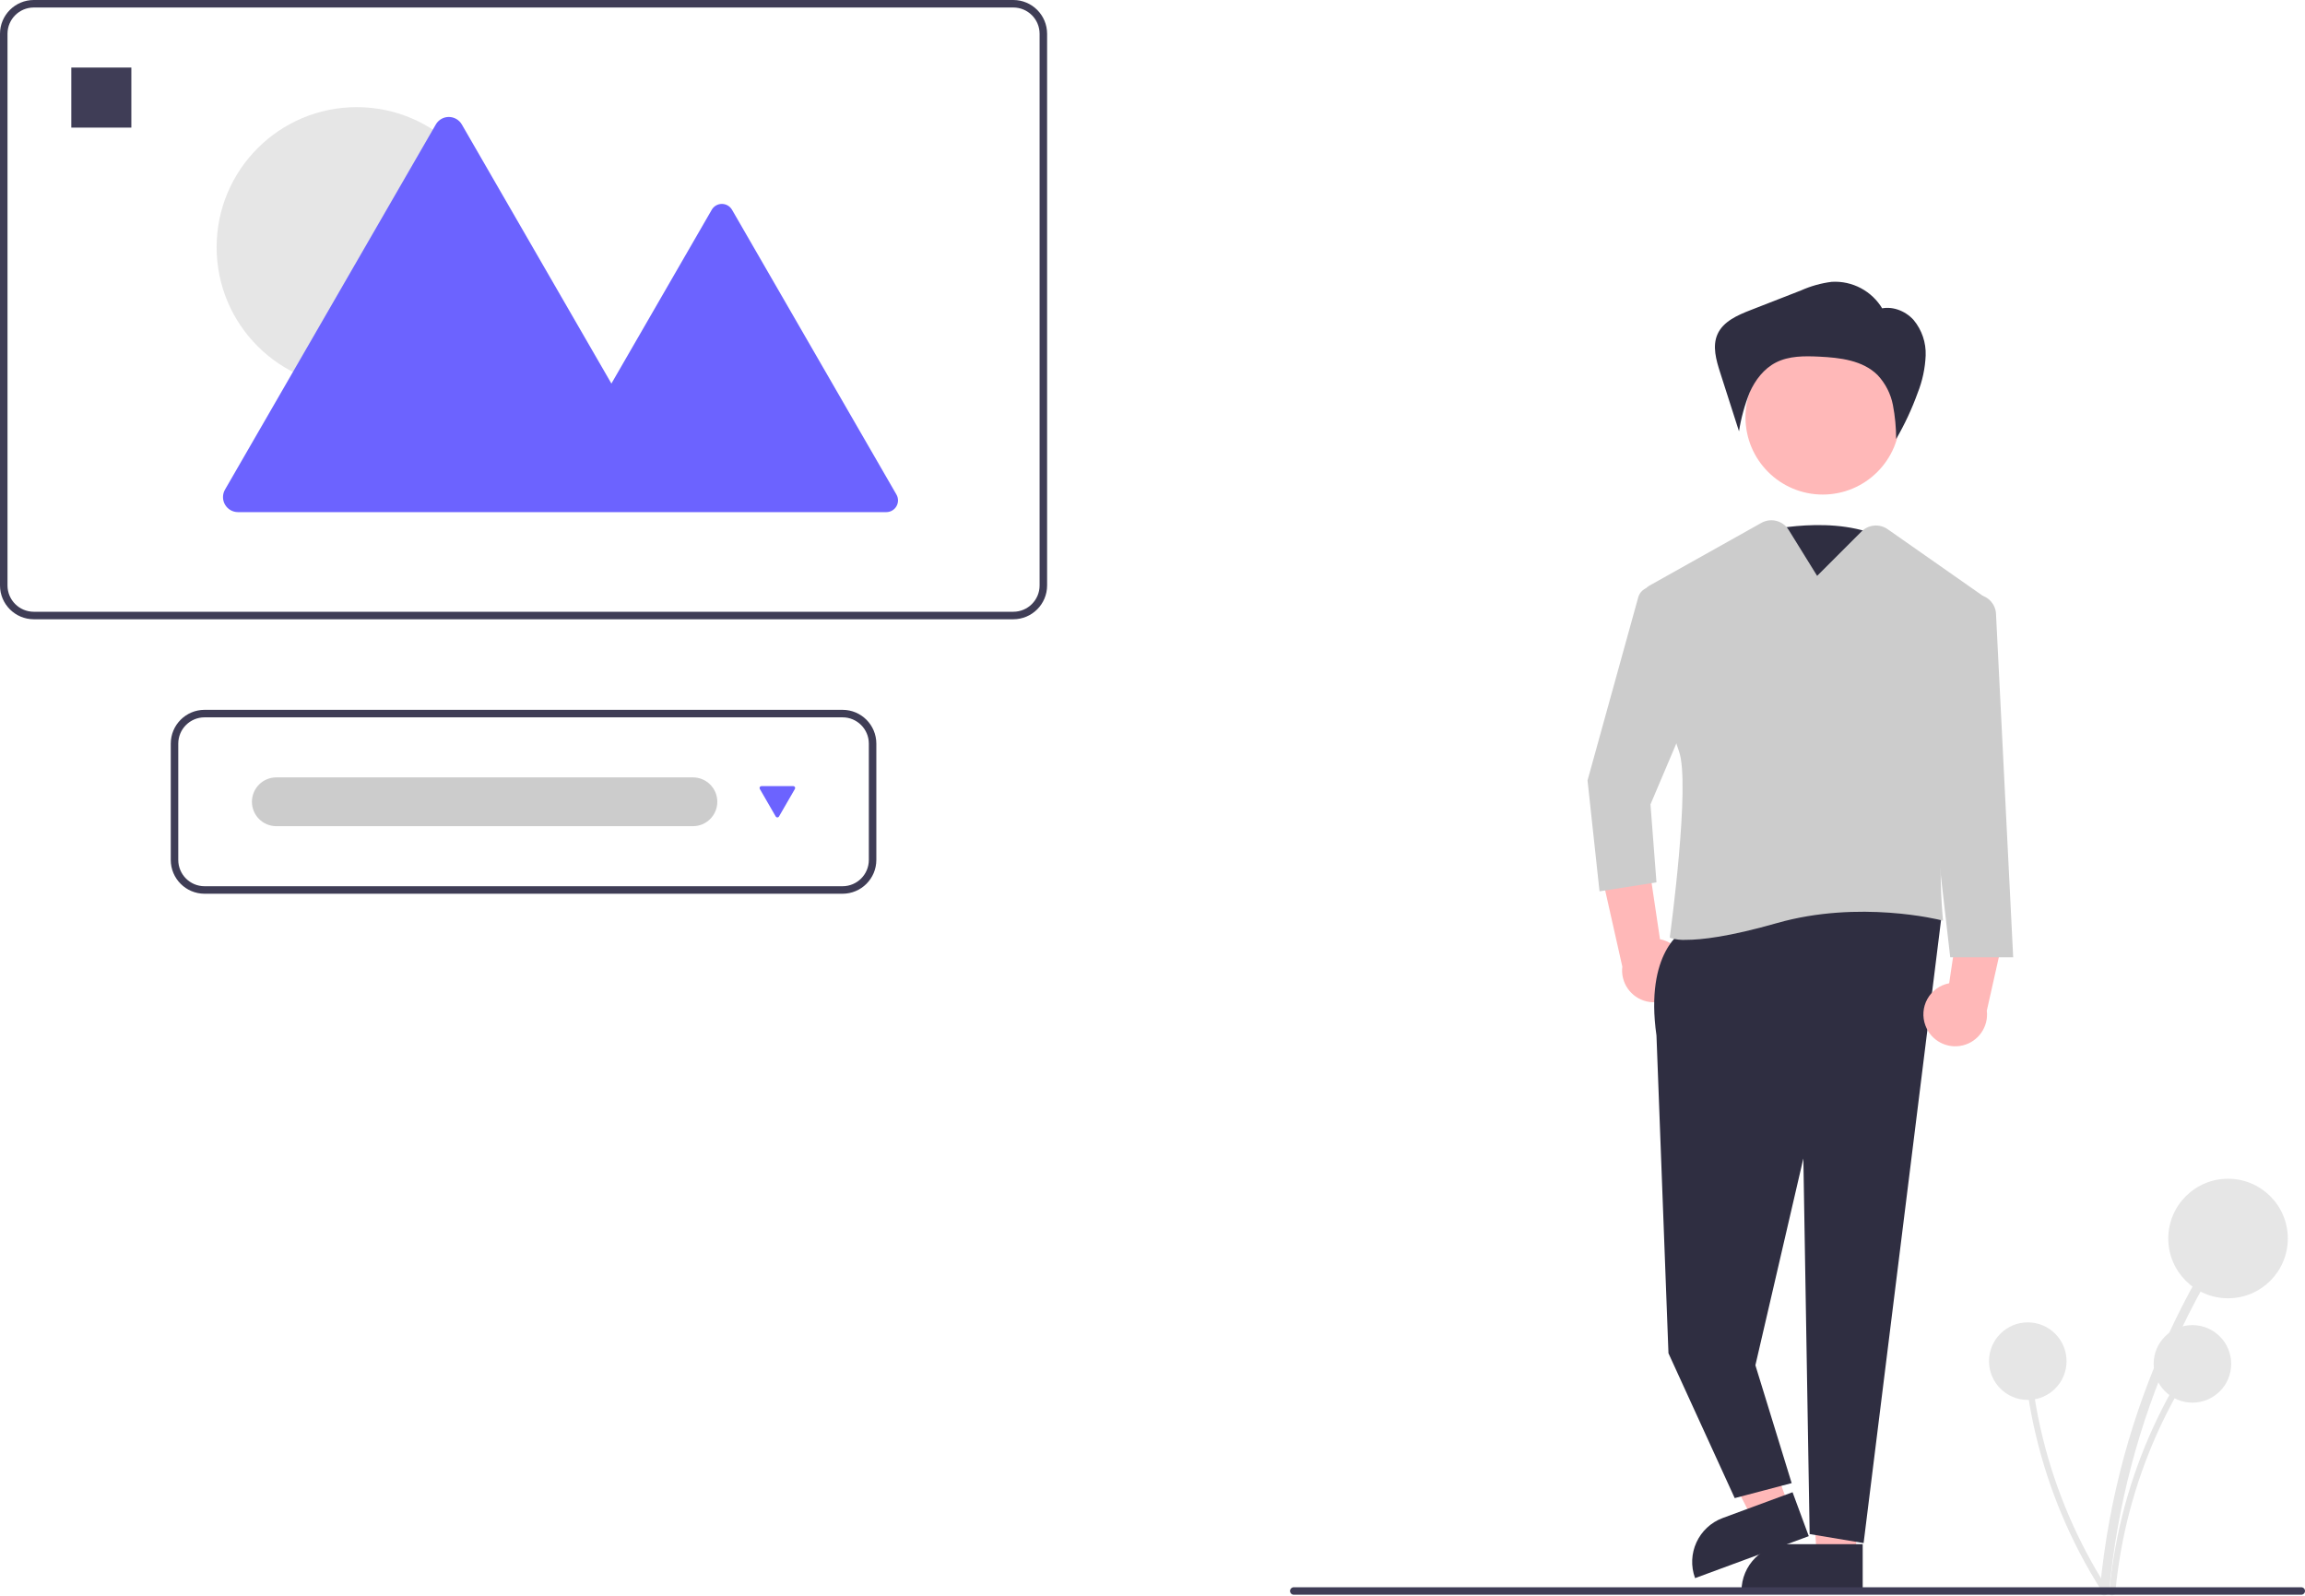
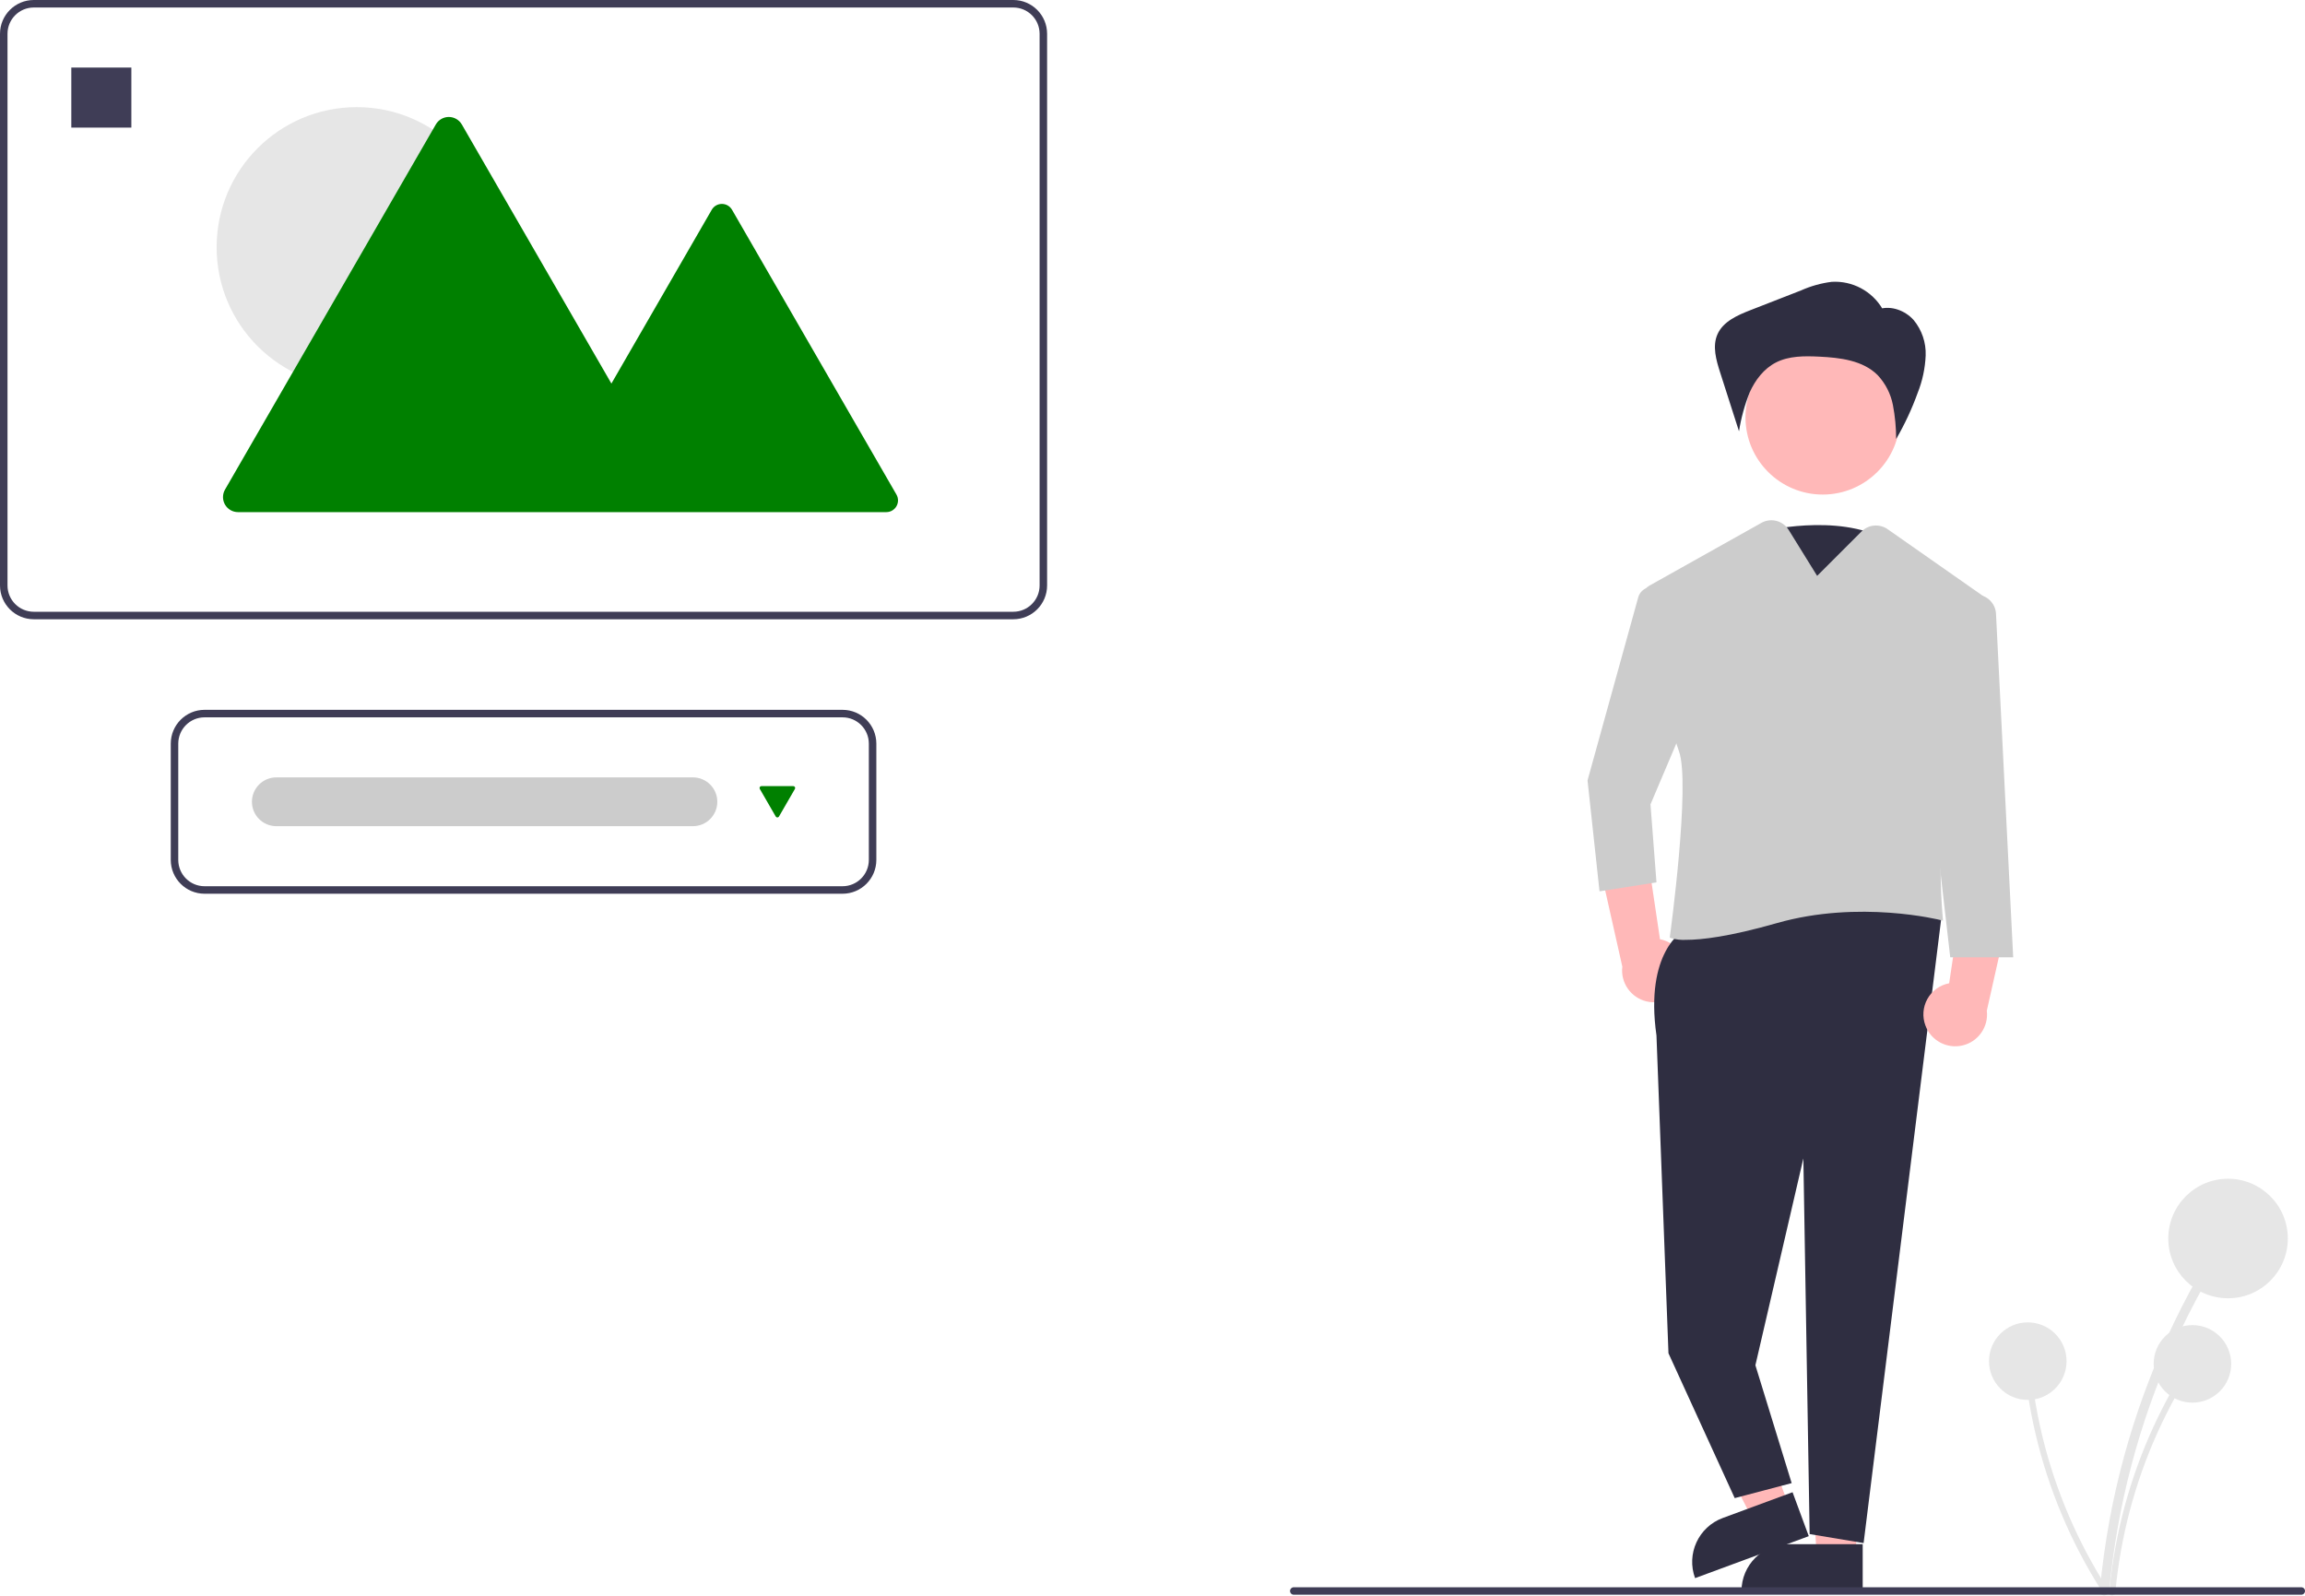
<svg xmlns="http://www.w3.org/2000/svg" id="fe81b68b-c9de-476a-9f58-a3e8b1d65bc7" data-name="Layer 1" viewBox="0 0 732.802 507.204">
  <path fill="#2f2e41" d="M795.805 364.962s26.038-6 40.36 5-18.228 36-18.228 36z" transform="translate(-233.599 -196.398)" />
  <path fill="#ffb8b8" d="M768.878 508.445a10.056 10.056 0 00-7.54-13.45l-5.262-35.346-13.828 12.395 7.117 31.664a10.11 10.11 0 0019.513 4.737z" transform="translate(-233.599 -196.398)" />
  <path fill="#ffb8b8" d="M589.784 495.536l-12.233-.812-2.69-47.57 18.054 1.198-3.131 47.184z" />
  <path fill="#2f2e41" d="M568.543 490.923h23.644v14.887h-38.531a14.887 14.887 0 0114.887-14.887z" />
  <path fill="#ffb8b8" d="M568.643 478.601l-11.501 4.246-21.849-42.342 16.975-6.266 16.375 44.362z" />
  <path fill="#2f2e41" d="M783.619 677.014h23.644v14.887h-38.531a14.887 14.887 0 0114.887-14.887z" transform="rotate(-20.261 121.594 1239.967)" />
  <path fill="#2f2e41" d="M768.8 492.249s-12.389 6.67-8.577 33.354l3.812 101.015 21.06 46.05 18.106-4.766-11.53-37.472 15.248-65.755 2 119.428 17.153 2.859 24.683-198.525-31.448-14.294z" transform="translate(-233.599 -196.398)" />
  <circle cx="579.482" cy="132.666" r="24.561" fill="#ffb8b8" />
  <path fill="#ccc" d="M769.72 495.186a13.99 13.99 0 01-4.929-.571l-.35-.15.052-.379c.067-.484 6.61-48.597 2.884-58.844-3.2-8.803-9.784-38.526-11.724-47.426a4.82 4.82 0 012.37-5.263l35.54-19.918a6.485 6.485 0 018.704 2.249l9.033 14.591 14.1-14.1a6.49 6.49 0 018.325-.73l29.725 20.809a6.872 6.872 0 012.45 8.24c-5.671 14.024-18.451 51.324-14.647 94.7l.062.705-.685-.178c-.257-.066-25.915-6.547-52.15.95-15.265 4.361-24.022 5.315-28.76 5.315z" transform="translate(-233.599 -196.398)" />
  <path fill="#ccc" d="M759.25 383.105a4.355 4.355 0 00-4.814 3.149l-16.131 58.252 3.812 35.26 18.106-2.859-1.906-24.777 13.342-31.448-8.807-34.348a4.355 4.355 0 00-3.603-3.229z" transform="translate(-233.599 -196.398)" />
  <path fill="#2f2e41" d="M832.073 294.586a17.506 17.506 0 00-16.141-8.588 34.306 34.306 0 00-9.755 2.73l-16.056 6.264c-4.155 1.62-8.705 3.606-10.508 7.685-1.673 3.786-.425 8.158.839 12.1l6.007 18.735a57.031 57.031 0 013.404-12.376c1.745-3.918 4.505-7.53 8.32-9.487 4.171-2.14 9.087-2.095 13.769-1.87 6.63.32 13.84 1.163 18.551 5.84a19.27 19.27 0 014.89 9.549 57.479 57.479 0 011.025 10.81 89.614 89.614 0 006.844-14.672 36.3 36.3 0 002.542-11.876 16.703 16.703 0 00-3.828-11.297c-2.713-3.031-7.133-4.668-11.02-3.468" transform="translate(-233.599 -196.398)" />
  <path fill="#ffb8b8" d="M845.732 522.445a10.056 10.056 0 017.54-13.45l5.262-35.346 13.828 12.395-7.117 31.664a10.11 10.11 0 01-19.513 4.737z" transform="translate(-233.599 -196.398)" />
  <path fill="#ccc" d="M862.816 385.526a6.413 6.413 0 015.35 6.006l5.46 109.2h-20.012l-6.67-58.132 8.489-51.785a6.413 6.413 0 017.383-5.289z" transform="translate(-233.599 -196.398)" />
  <path fill="#e6e6e6" d="M904.157 702.165a246.302 246.302 0 0120.385-77.735q4.6-10.277 10.127-20.102c.947-1.685-1.644-3.2-2.59-1.514a249.707 249.707 0 00-27.786 76.655q-2.086 11.269-3.136 22.696c-.178 1.922 2.823 1.91 3 0z" transform="translate(-233.599 -196.398)" />
  <circle cx="708.337" cy="393.741" r="19" fill="#e6e6e6" />
  <path fill="#e6e6e6" d="M906.1 702.67a159.788 159.788 0 0113.225-50.43q2.985-6.668 6.57-13.042a.974.974 0 00-1.68-.982 161.997 161.997 0 00-18.026 49.73q-1.354 7.31-2.035 14.724c-.115 1.247 1.832 1.239 1.947 0z" transform="translate(-233.599 -196.398)" />
  <circle cx="697.01" cy="433.595" r="12.326" fill="#e6e6e6" />
  <path fill="#e6e6e6" d="M903.644 701.506a159.788 159.788 0 01-20.59-47.897q-1.748-7.093-2.841-14.324a.974.974 0 00-1.93.26 161.996 161.996 0 0016.374 50.298q3.43 6.596 7.453 12.86c.675 1.054 2.206-.15 1.534-1.196z" transform="translate(-233.599 -196.398)" />
  <circle cx="644.669" cy="432.73" r="12.326" fill="#e6e6e6" />
  <path fill="#3f3d56" d="M965.21 703.387H644.916a1.19 1.19 0 010-2.382H965.21a1.19 1.19 0 110 2.382z" transform="translate(-233.599 -196.398)" />
  <path fill="#3f3d56" d="M555.755 393.271H244.337a10.751 10.751 0 01-10.738-10.738V207.137a10.751 10.751 0 0110.738-10.739h311.418a10.75 10.75 0 0110.738 10.739v175.396a10.75 10.75 0 01-10.738 10.738zM244.337 198.784a8.362 8.362 0 00-8.352 8.353v175.396a8.362 8.362 0 008.352 8.352h311.418a8.362 8.362 0 008.352-8.352V207.137a8.362 8.362 0 00-8.352-8.353z" transform="translate(-233.599 -196.398)" />
  <path fill="#3f3d56" d="M501.466 480.53h-202.84a10.751 10.751 0 01-10.738-10.739v-36.988a10.751 10.751 0 0110.739-10.739h202.839a10.75 10.75 0 0110.738 10.739v36.988a10.75 10.75 0 01-10.738 10.739zm-202.84-56.08a8.362 8.362 0 00-8.352 8.353v36.988a8.362 8.362 0 008.353 8.352h202.839a8.362 8.362 0 008.352-8.352v-36.988a8.362 8.362 0 00-8.352-8.352z" transform="translate(-233.599 -196.398)" />
  <path fill="#ccc" d="M321.448 443.541a7.756 7.756 0 100 15.512H453.89a7.756 7.756 0 000-15.512z" transform="translate(-233.599 -196.398)" />
-   <path fill="#6c63ff" d="M475.673 446.315a.597.597 0 00-.517.895l5.064 8.77a.597.597 0 001.033 0l5.064-8.77a.597.597 0 00-.516-.895z" transform="translate(-233.599 -196.398)" />
+   <path fill="green" d="M475.673 446.315a.597.597 0 00-.517.895l5.064 8.77a.597.597 0 001.033 0l5.064-8.77a.597.597 0 00-.516-.895z" transform="translate(-233.599 -196.398)" />
  <circle cx="113.401" cy="78.593" r="44.531" fill="#e6e6e6" />
-   <path fill="#6c63ff" d="M518.595 353.625l-52.272-90.538a3.722 3.722 0 00-6.447 0l-31.9 55.252-47.557-82.37a4.773 4.773 0 00-8.267 0l-67.019 116.08a4.773 4.773 0 004.133 7.16h206.106a3.723 3.723 0 003.223-5.584z" transform="translate(-233.599 -196.398)" />
+   <path fill="green" d="M518.595 353.625l-52.272-90.538a3.722 3.722 0 00-6.447 0l-31.9 55.252-47.557-82.37a4.773 4.773 0 00-8.267 0l-67.019 116.08a4.773 4.773 0 004.133 7.16h206.106a3.723 3.723 0 003.223-5.584z" transform="translate(-233.599 -196.398)" />
  <path fill="#3f3d56" d="M22.67 21.477h19.091v19.091H22.67z" />
</svg>
